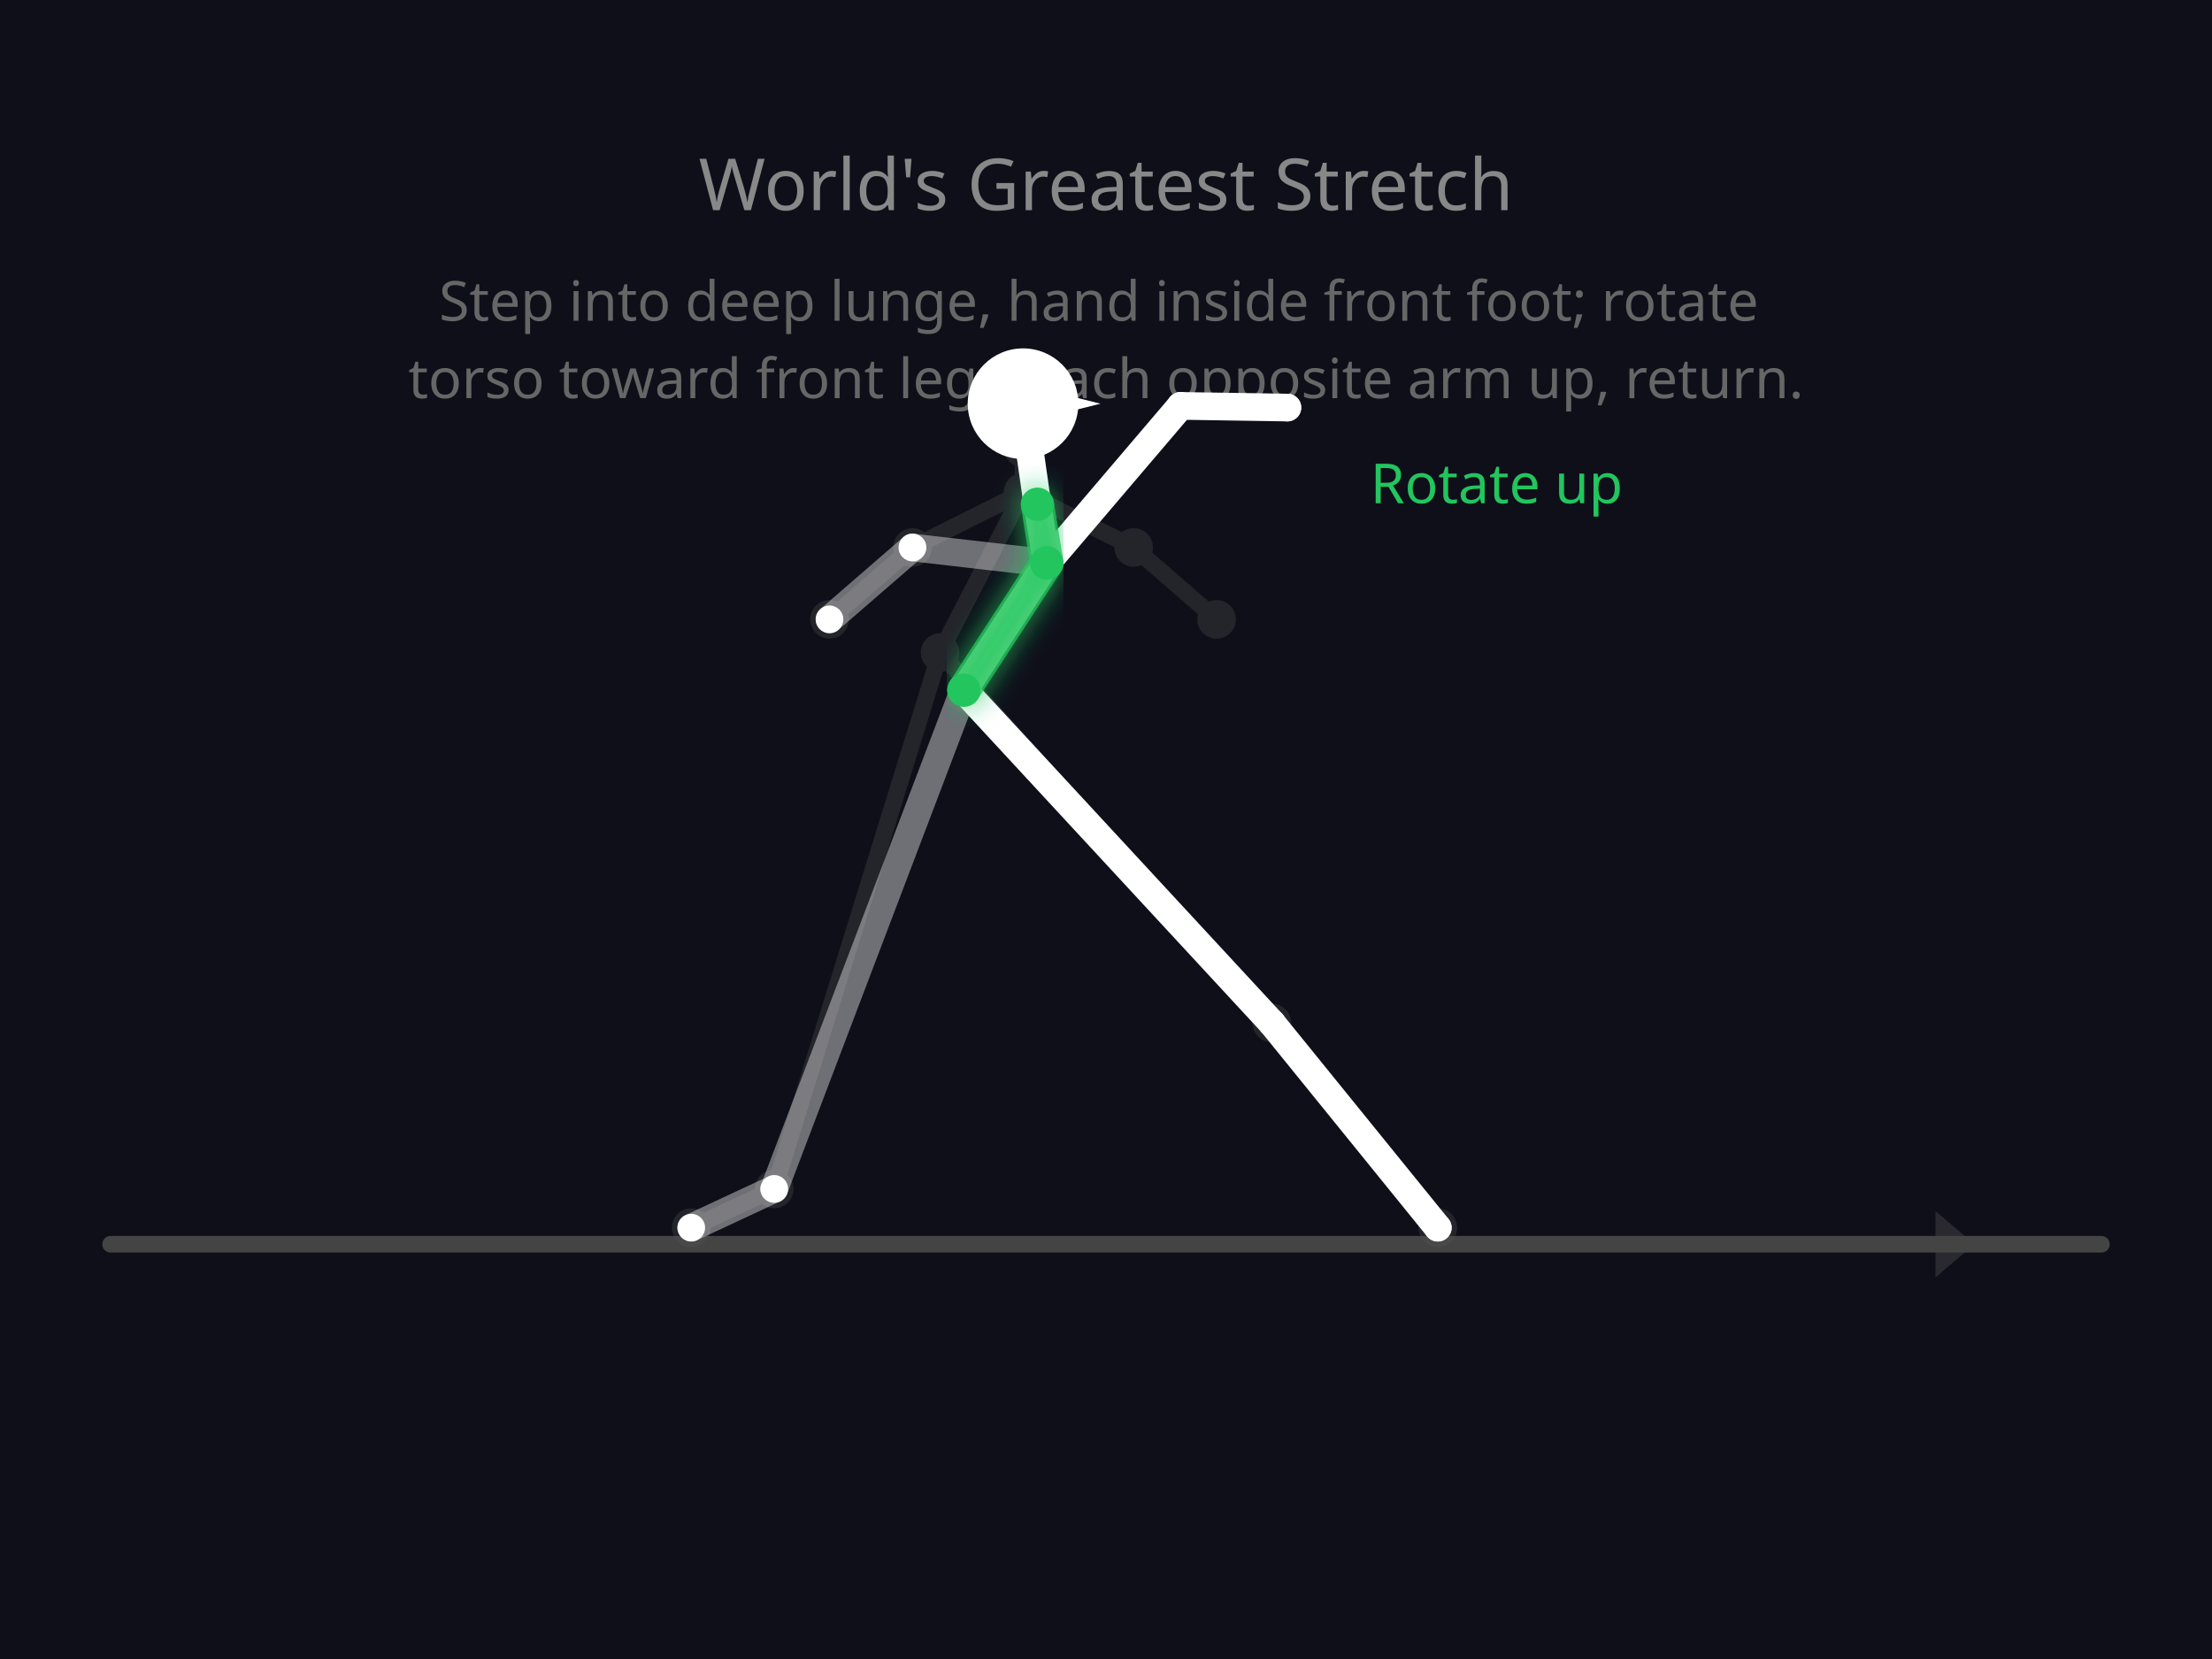
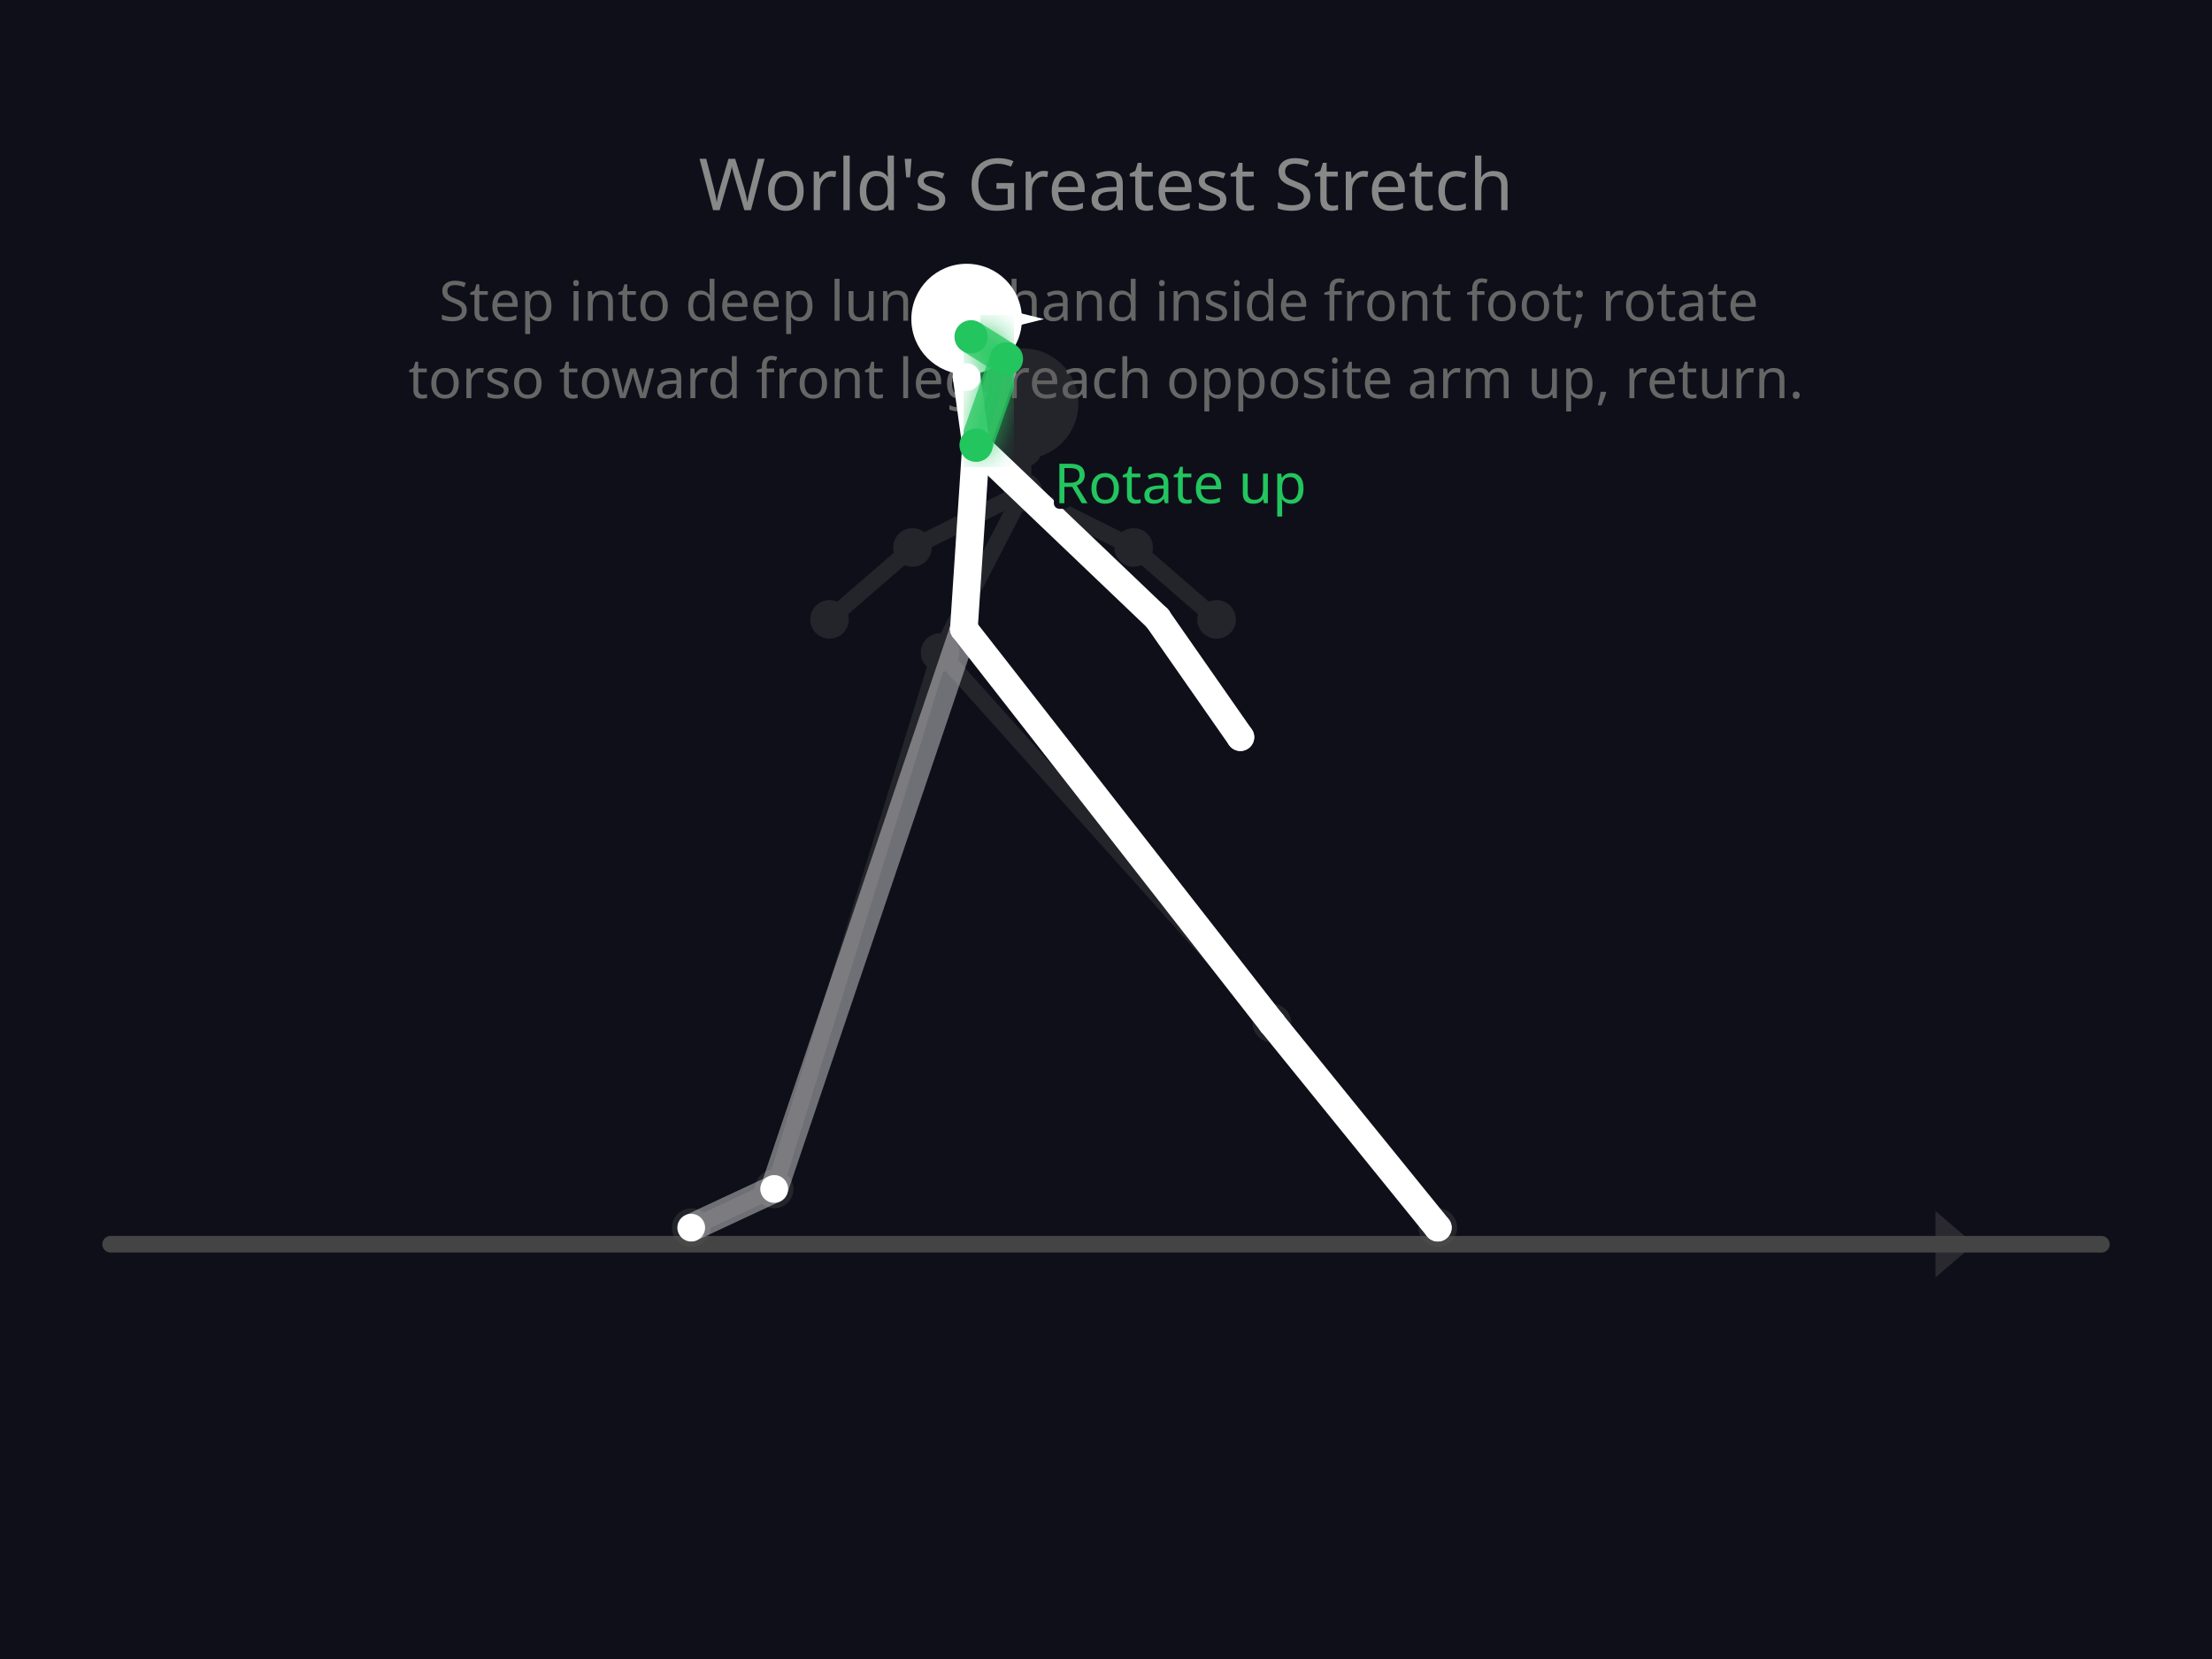
<svg xmlns="http://www.w3.org/2000/svg" viewBox="0 0 400 300">
  <defs>
    <filter id="glow" x="-20%" y="-20%" width="140%" height="140%">
      <feGaussianBlur stdDeviation="2.5" result="blur" />
      <feMerge>
        <feMergeNode in="blur" />
        <feMergeNode in="SourceGraphic" />
      </feMerge>
    </filter>
  </defs>
  <rect width="400" height="300" fill="#0f0f1a" />
  <line x1="20" y1="225" x2="380" y2="225" stroke="#444" stroke-width="3" stroke-linecap="round" />
  <polygon points="350,231 357,225 350,219" fill="#444" opacity="0.5" />
  <text x="200" y="38" fill="#888" font-size="13" font-family="sans-serif" text-anchor="middle">World's Greatest Stretch</text>
  <text x="200" y="58" fill="#666" font-size="10" font-family="sans-serif" text-anchor="middle">
    <tspan x="200" dy="0">Step into deep lunge, hand inside front foot; rotate</tspan>
    <tspan x="200" dy="14">torso toward front leg, reach opposite arm up, return.</tspan>
  </text>
  <g stroke="#555" stroke-width="3" fill="none" stroke-linecap="round" stroke-linejoin="round" opacity="0.3">
    <circle cx="185" cy="73" r="10" fill="#555" stroke="none" />
    <line x1="185" y1="73" x2="185" y2="81" />
    <line x1="185" y1="81" x2="185" y2="89" />
    <line x1="185" y1="89" x2="170" y2="118" />
    <line x1="185" y1="89" x2="165" y2="99" />
    <line x1="165" y1="99" x2="150" y2="112" />
    <line x1="185" y1="89" x2="205" y2="99" />
    <line x1="205" y1="99" x2="220" y2="112" />
    <line x1="170" y1="118" x2="140" y2="215" />
    <line x1="140" y1="215" x2="125" y2="222" />
    <line x1="170" y1="118" x2="230" y2="185" />
    <line x1="230" y1="185" x2="260" y2="222" />
    <circle cx="185" cy="73" r="2" fill="none" />
    <circle cx="185" cy="81" r="2" fill="none" />
    <circle cx="185" cy="89" r="2" fill="none" />
    <circle cx="170" cy="118" r="2" fill="none" />
    <circle cx="165" cy="99" r="2" fill="none" />
    <circle cx="150" cy="112" r="2" fill="none" />
    <circle cx="205" cy="99" r="2" fill="none" />
    <circle cx="220" cy="112" r="2" fill="none" />
    <circle cx="140" cy="215" r="2" fill="none" />
    <circle cx="125" cy="222" r="2" fill="none" />
    <circle cx="230" cy="185" r="2" fill="none" />
    <circle cx="260" cy="222" r="2" fill="none" />
  </g>
  <g stroke="#FFF" stroke-width="5" fill="none" stroke-linecap="round" stroke-linejoin="round">
-     <circle cx="185" cy="73" r="10" fill="#FFF" stroke="none" />
-     <polygon points="191,71 199,73 191,75" fill="#FFF" stroke="none" />
-     <line x1="185" y1="73" x2="187.6" y2="91.2" />
-     <line x1="187.6" y1="91.2" x2="189.3" y2="101.8" />
-     <line x1="189.3" y1="101.8" x2="174.3" y2="124.8" />
-     <line x1="189.3" y1="101.8" x2="165" y2="99" opacity="0.4" />
-     <line x1="165" y1="99" x2="150" y2="112" opacity="0.4" />
-     <line x1="189.3" y1="101.8" x2="213.5" y2="73.4" />
-     <line x1="213.5" y1="73.4" x2="232.8" y2="73.7" />
-     <line x1="174.3" y1="124.8" x2="140" y2="215" opacity="0.4" />
+     <circle cx="174.8" cy="57.7" r="10" fill="#FFF" stroke="none" />
+     <polygon points="180.8,55.7 188.8,57.7 180.8,59.7" fill="#FFF" stroke="none" />
+     <line x1="174.8" y1="57.7" x2="174.8" y2="68.2" />
+     <line x1="174.8" y1="68.2" x2="176.5" y2="80.5" />
+     <line x1="176.5" y1="80.5" x2="174.3" y2="113.7" />
+     <line x1="176.5" y1="80.5" x2="182" y2="64.9" opacity="0.4" />
+     <line x1="182" y1="64.9" x2="175.6" y2="60.9" opacity="0.4" />
+     <line x1="176.5" y1="80.5" x2="209.3" y2="111.8" />
+     <line x1="209.3" y1="111.8" x2="224.3" y2="133.3" />
+     <line x1="174.3" y1="113.7" x2="140" y2="215" opacity="0.4" />
    <line x1="140" y1="215" x2="125" y2="222" opacity="0.4" />
-     <line x1="174.3" y1="124.8" x2="230" y2="185" />
+     <line x1="174.3" y1="113.7" x2="230" y2="185" />
    <line x1="230" y1="185" x2="260" y2="222" />
    <g filter="url(#glow)">
-       <line x1="187.6" y1="91.2" x2="189.3" y2="101.8" stroke="#22C55E" stroke-width="6" opacity="0.75" />
-       <line x1="189.3" y1="101.8" x2="174.3" y2="124.8" stroke="#22C55E" stroke-width="6" opacity="0.75" />
+       <line x1="176.5" y1="80.5" x2="182" y2="64.9" stroke="#22C55E" stroke-width="6" opacity="0.75" />
+       <line x1="182" y1="64.9" x2="175.6" y2="60.9" stroke="#22C55E" stroke-width="6" opacity="0.75" />
    </g>
-     <circle cx="185" cy="73" r="2.5" fill="#FFF" stroke="none" />
-     <circle cx="187.6" cy="91.2" r="3" fill="#22C55E" stroke="none" />
-     <circle cx="189.3" cy="101.8" r="3" fill="#22C55E" stroke="none" />
-     <circle cx="174.3" cy="124.8" r="3" fill="#22C55E" stroke="none" />
-     <circle cx="165" cy="99" r="2.5" fill="#FFF" stroke="none" />
-     <circle cx="150" cy="112" r="2.5" fill="#FFF" stroke="none" />
-     <circle cx="213.5" cy="73.4" r="2.5" fill="#FFF" stroke="none" />
-     <circle cx="232.8" cy="73.7" r="2.5" fill="#FFF" stroke="none" />
+     <circle cx="174.8" cy="57.7" r="2.5" fill="#FFF" stroke="none" />
+     <circle cx="174.8" cy="68.2" r="2.5" fill="#FFF" stroke="none" />
+     <circle cx="176.5" cy="80.5" r="3" fill="#22C55E" stroke="none" />
+     <circle cx="174.3" cy="113.7" r="2.5" fill="#FFF" stroke="none" />
+     <circle cx="182" cy="64.9" r="3" fill="#22C55E" stroke="none" />
+     <circle cx="175.6" cy="60.9" r="3" fill="#22C55E" stroke="none" />
+     <circle cx="209.3" cy="111.8" r="2.5" fill="#FFF" stroke="none" />
+     <circle cx="224.3" cy="133.3" r="2.5" fill="#FFF" stroke="none" />
    <circle cx="140" cy="215" r="2.5" fill="#FFF" stroke="none" />
    <circle cx="125" cy="222" r="2.5" fill="#FFF" stroke="none" />
    <circle cx="230" cy="185" r="2.5" fill="#FFF" stroke="none" />
    <circle cx="260" cy="222" r="2.5" fill="#FFF" stroke="none" />
  </g>
-   <text x="247.8" y="91" fill="#22C55E" font-size="10" font-family="sans-serif" paint-order="stroke" stroke="#0f0f1a" stroke-width="2" stroke-linecap="round" stroke-linejoin="round">Rotate up</text>
+   <text x="190.6" y="91" fill="#22C55E" font-size="10" font-family="sans-serif" paint-order="stroke" stroke="#0f0f1a" stroke-width="2" stroke-linecap="round" stroke-linejoin="round">Rotate up</text>
</svg>
